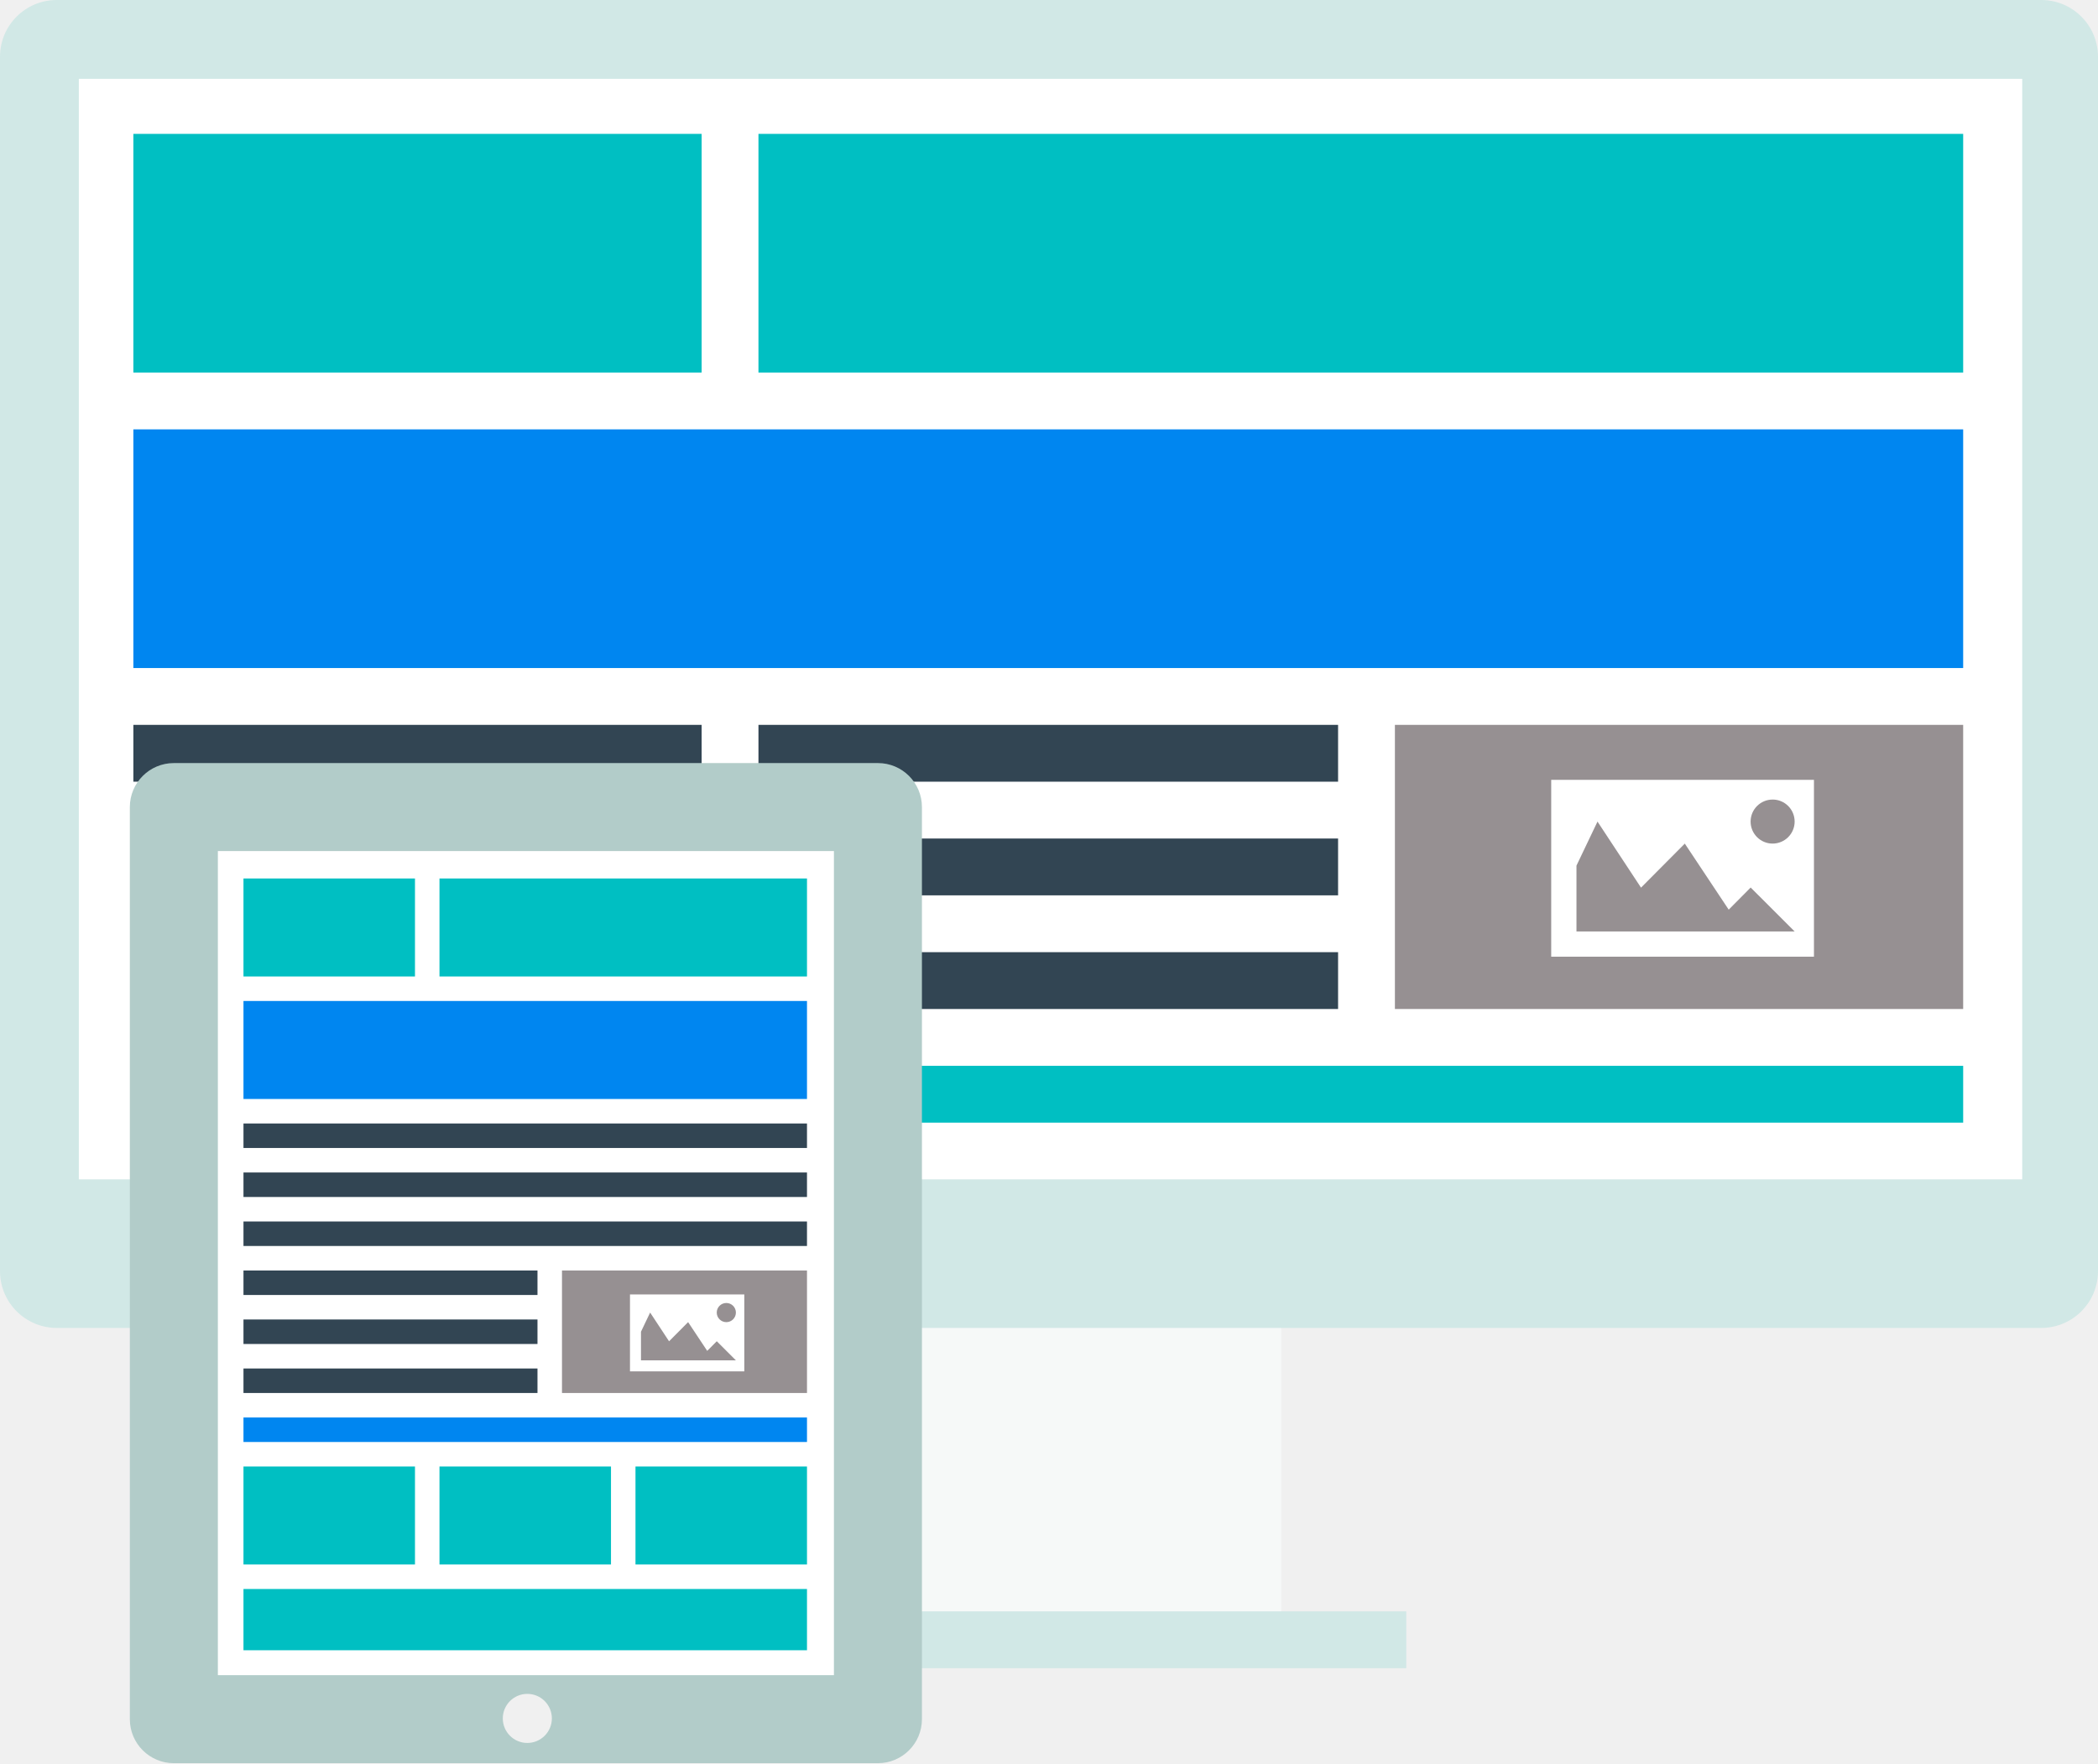
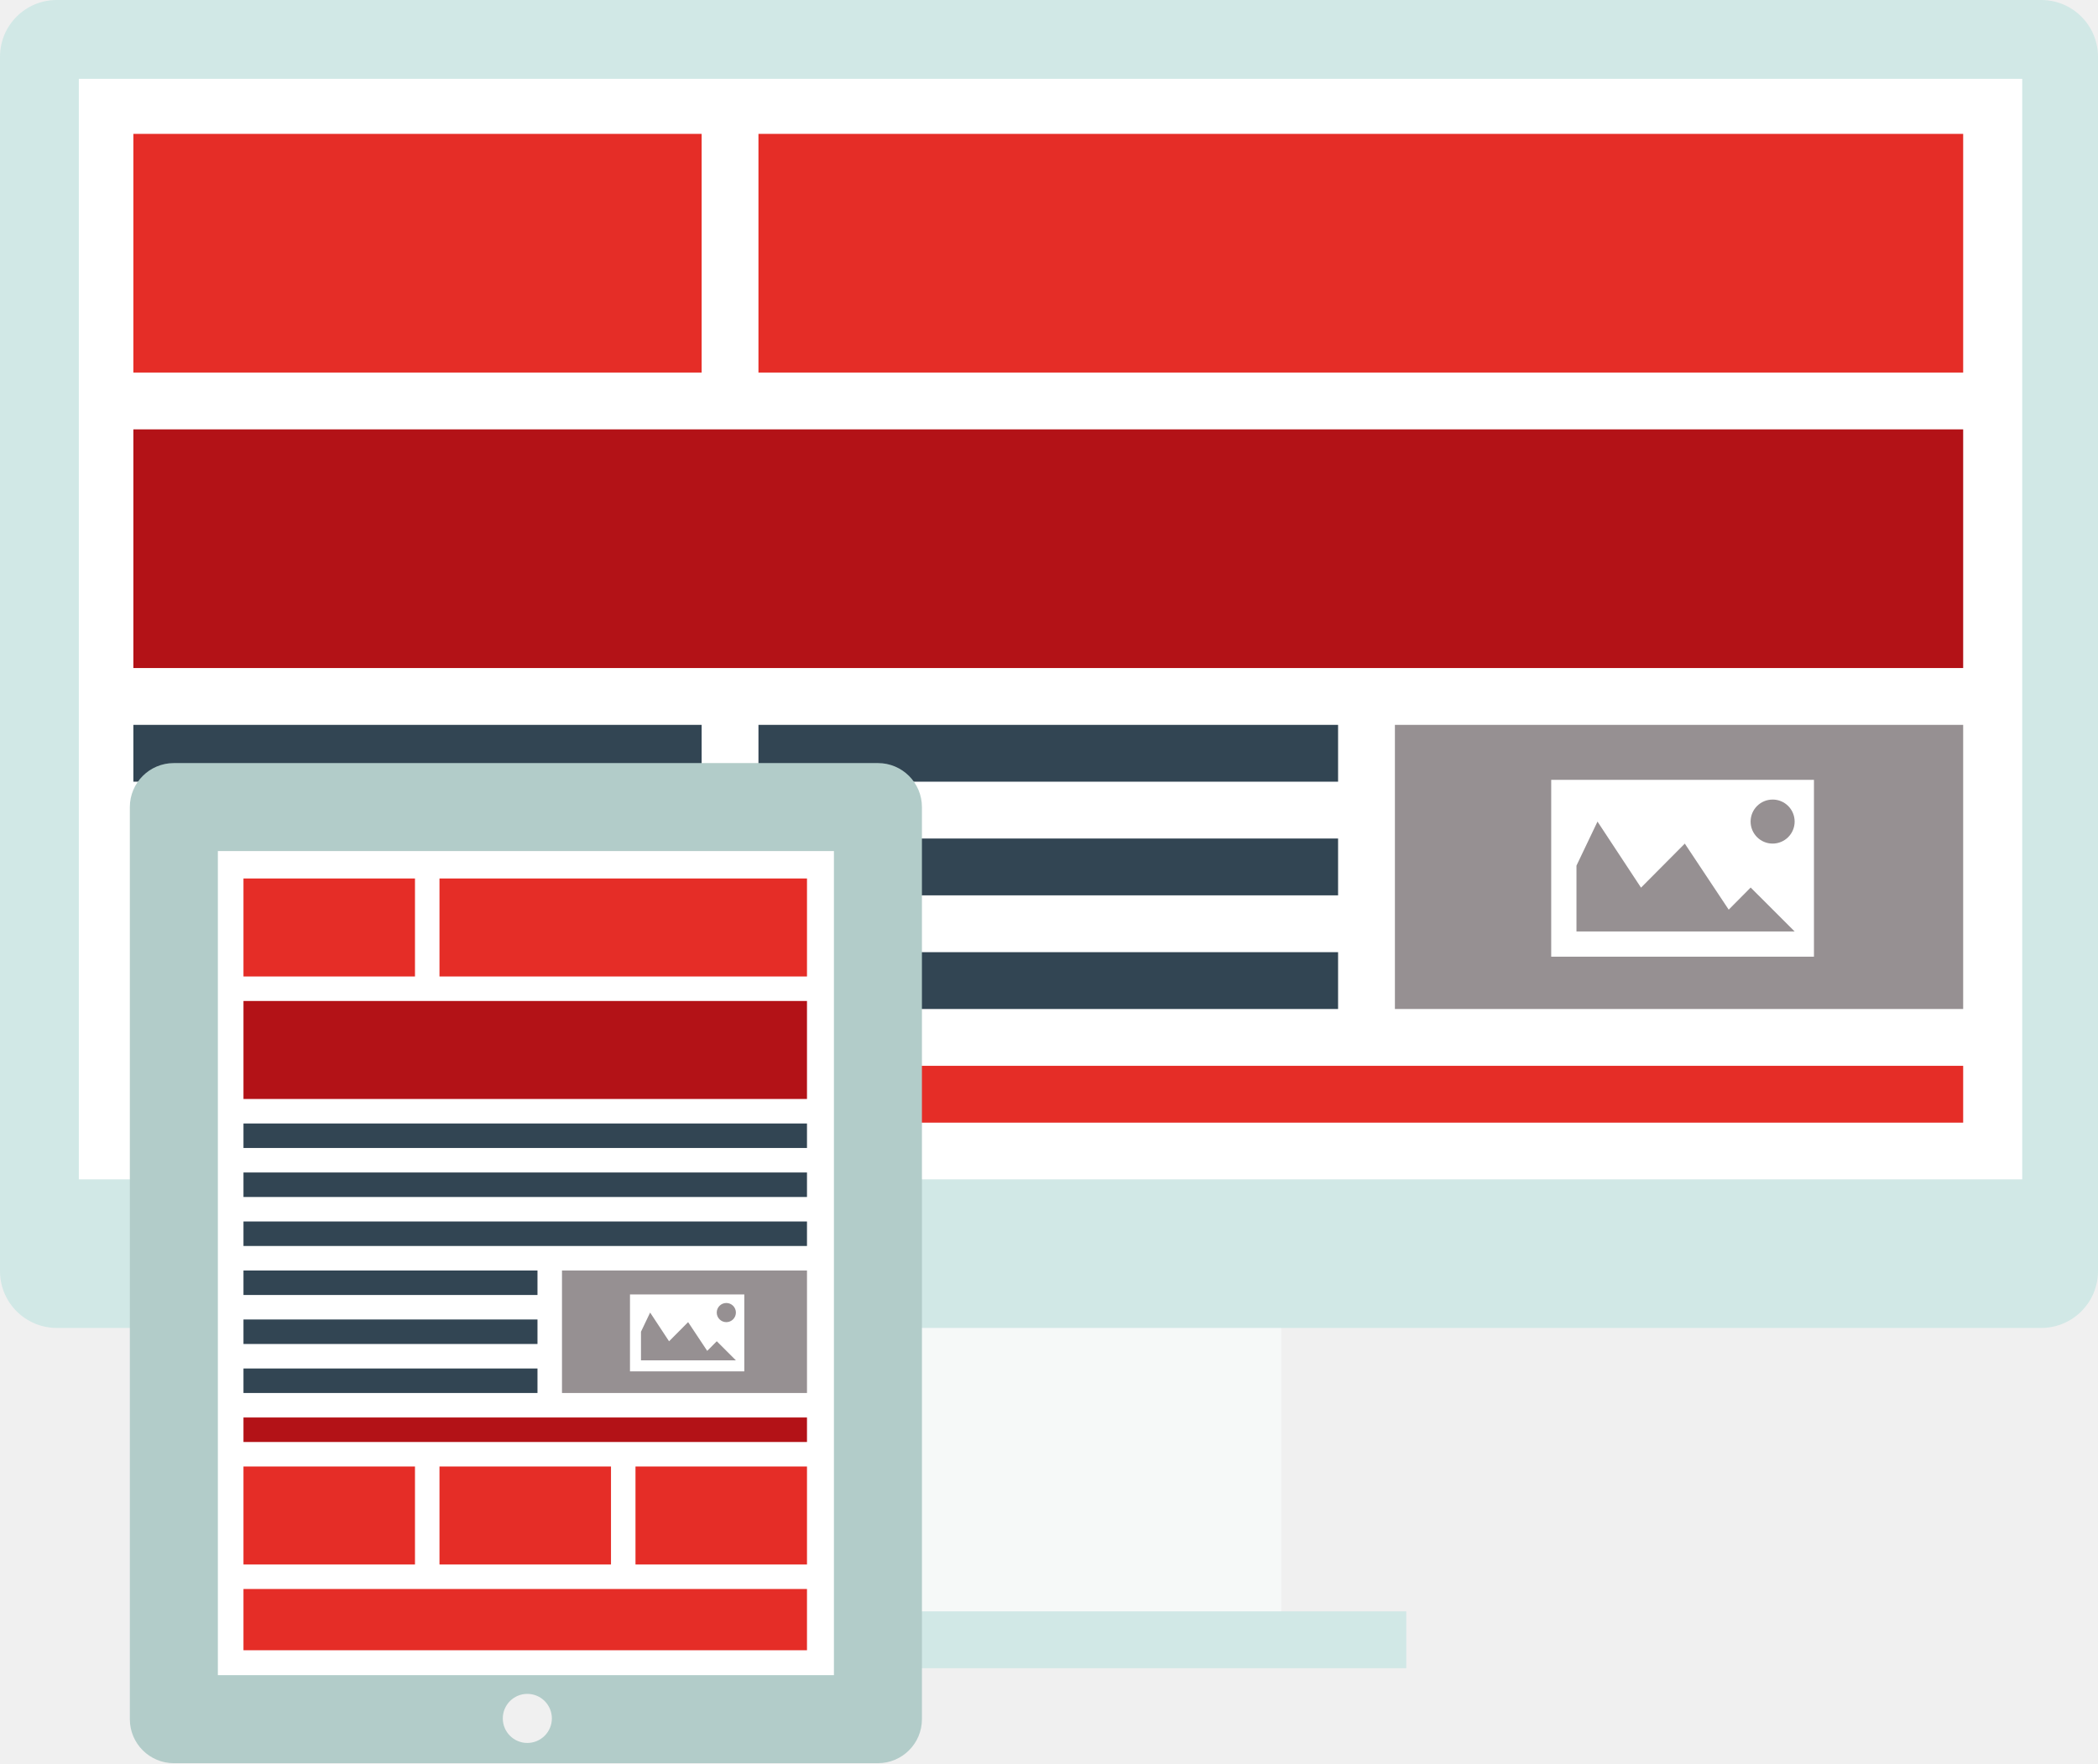
<svg xmlns="http://www.w3.org/2000/svg" id="Layer_1" data-name="Layer 1" viewBox="0 0 799.192 671.648">
  <defs>
-     <style>.cls-1{fill:#f6f9f8;}.cls-2{fill:#fff;}.cls-3{fill:#d1e8e6;}.cls-4{fill:#00bfc2;}.cls-5{fill:#0086f0;}.cls-6{fill:#324553;}.cls-7{fill:#969092;}.cls-8{fill:#b2ccc9;}</style>
+     <style>.cls-1{fill:#f6f9f8;}.cls-2{fill:#fff;}.cls-3{fill:#d1e8e6;}.cls-4{fill:#e52d27;}.cls-5{fill:#b31217;}.cls-6{fill:#324553;}.cls-7{fill:#969092;}.cls-8{fill:#b2ccc9;}</style>
  </defs>
  <rect class="cls-1" x="310.566" y="496.921" width="177.504" height="116.893" />
  <rect class="cls-2" x="23.484" y="25.408" width="756.077" height="431.162" />
  <path class="cls-3" d="M778.37,1H22.43A21.622,21.622,0,0,0,.808,22.621v462.6A21.63,21.63,0,0,0,22.43,506.85H778.37A21.632,21.632,0,0,0,800,485.22V22.621A21.625,21.625,0,0,0,778.37,1Zm-7.238,449.255H30.835V31.027h740.3V450.255Z" transform="translate(-0.808 -1)" />
  <rect class="cls-4" x="50.805" y="50.997" width="216.468" height="90.917" />
  <rect class="cls-5" x="50.805" y="163.56" width="697.027" height="90.917" />
  <rect class="cls-4" x="50.805" y="406.004" width="697.027" height="21.647" />
  <rect class="cls-4" x="288.919" y="50.997" width="458.912" height="90.917" />
  <rect class="cls-6" x="50.805" y="276.123" width="216.468" height="21.647" />
  <rect class="cls-6" x="288.919" y="276.123" width="220.797" height="21.647" />
  <rect class="cls-7" x="531.363" y="276.123" width="216.468" height="108.234" />
  <rect class="cls-6" x="50.805" y="319.417" width="216.468" height="21.647" />
  <rect class="cls-6" x="288.919" y="319.417" width="220.797" height="21.647" />
  <rect class="cls-6" x="50.805" y="362.711" width="216.468" height="21.647" />
  <rect class="cls-6" x="288.919" y="362.711" width="220.797" height="21.647" />
  <path class="cls-2" d="M591.709,298.073v67.369H691.8V298.073h-100.1Zm84.346,7.5a8.387,8.387,0,1,1-8.388,8.388A8.387,8.387,0,0,1,676.055,305.577Zm-74.72,50.24V330.742l8.008-16.776,16.578,25.164L642.6,322.351l16.726,25.164,8.363-8.428,16.751,16.73H601.336Z" transform="translate(-0.808 -1)" />
  <rect class="cls-3" x="262.943" y="613.813" width="272.75" height="21.647" />
  <rect class="cls-2" x="72.963" y="318.342" width="250.196" height="323.707" />
  <path class="cls-8" d="M335.236,291.676H67.035A16.762,16.762,0,0,0,50.27,308.437V655.882a16.763,16.763,0,0,0,16.766,16.766h268.2A16.763,16.763,0,0,0,352,655.882V308.437A16.762,16.762,0,0,0,335.236,291.676ZM201.694,664.942a9.347,9.347,0,1,1,9.338-9.342A9.358,9.358,0,0,1,201.694,664.942Zm116.781-25.821H83.8V325.2H318.475V639.121Z" transform="translate(-0.808 -1)" />
  <rect class="cls-4" x="92.747" y="334.638" width="65.331" height="37.332" />
  <rect class="cls-4" x="92.747" y="558.631" width="65.331" height="37.332" />
  <rect class="cls-4" x="167.412" y="558.631" width="65.331" height="37.332" />
  <rect class="cls-4" x="242.076" y="558.631" width="65.331" height="37.332" />
  <rect class="cls-5" x="92.747" y="381.304" width="214.659" height="37.332" />
  <rect class="cls-6" x="92.747" y="427.969" width="214.659" height="9.333" />
  <rect class="cls-6" x="92.747" y="446.635" width="214.659" height="9.333" />
  <rect class="cls-6" x="92.747" y="465.301" width="214.659" height="9.333" />
  <rect class="cls-5" x="92.747" y="539.965" width="214.659" height="9.333" />
  <rect class="cls-6" x="92.747" y="483.967" width="111.996" height="9.333" />
  <rect class="cls-6" x="92.747" y="502.633" width="111.996" height="9.333" />
  <rect class="cls-6" x="92.747" y="521.299" width="111.996" height="9.333" />
  <rect class="cls-4" x="167.412" y="334.638" width="139.995" height="37.332" />
  <rect class="cls-4" x="92.747" y="605.296" width="214.659" height="23.333" />
  <rect class="cls-7" x="214.077" y="483.967" width="93.33" height="46.665" />
  <path class="cls-2" d="M240.788,494.081v29.312h43.55V494.081h-43.55Zm36.7,3.267a3.648,3.648,0,1,1-3.65,3.65A3.648,3.648,0,0,1,277.486,497.348ZM244.978,519.2v-10.91l3.484-7.3,7.212,10.947,7.26-7.3,7.276,10.951,3.639-3.669,7.287,7.278H244.978Z" transform="translate(-0.808 -1)" />
</svg>
